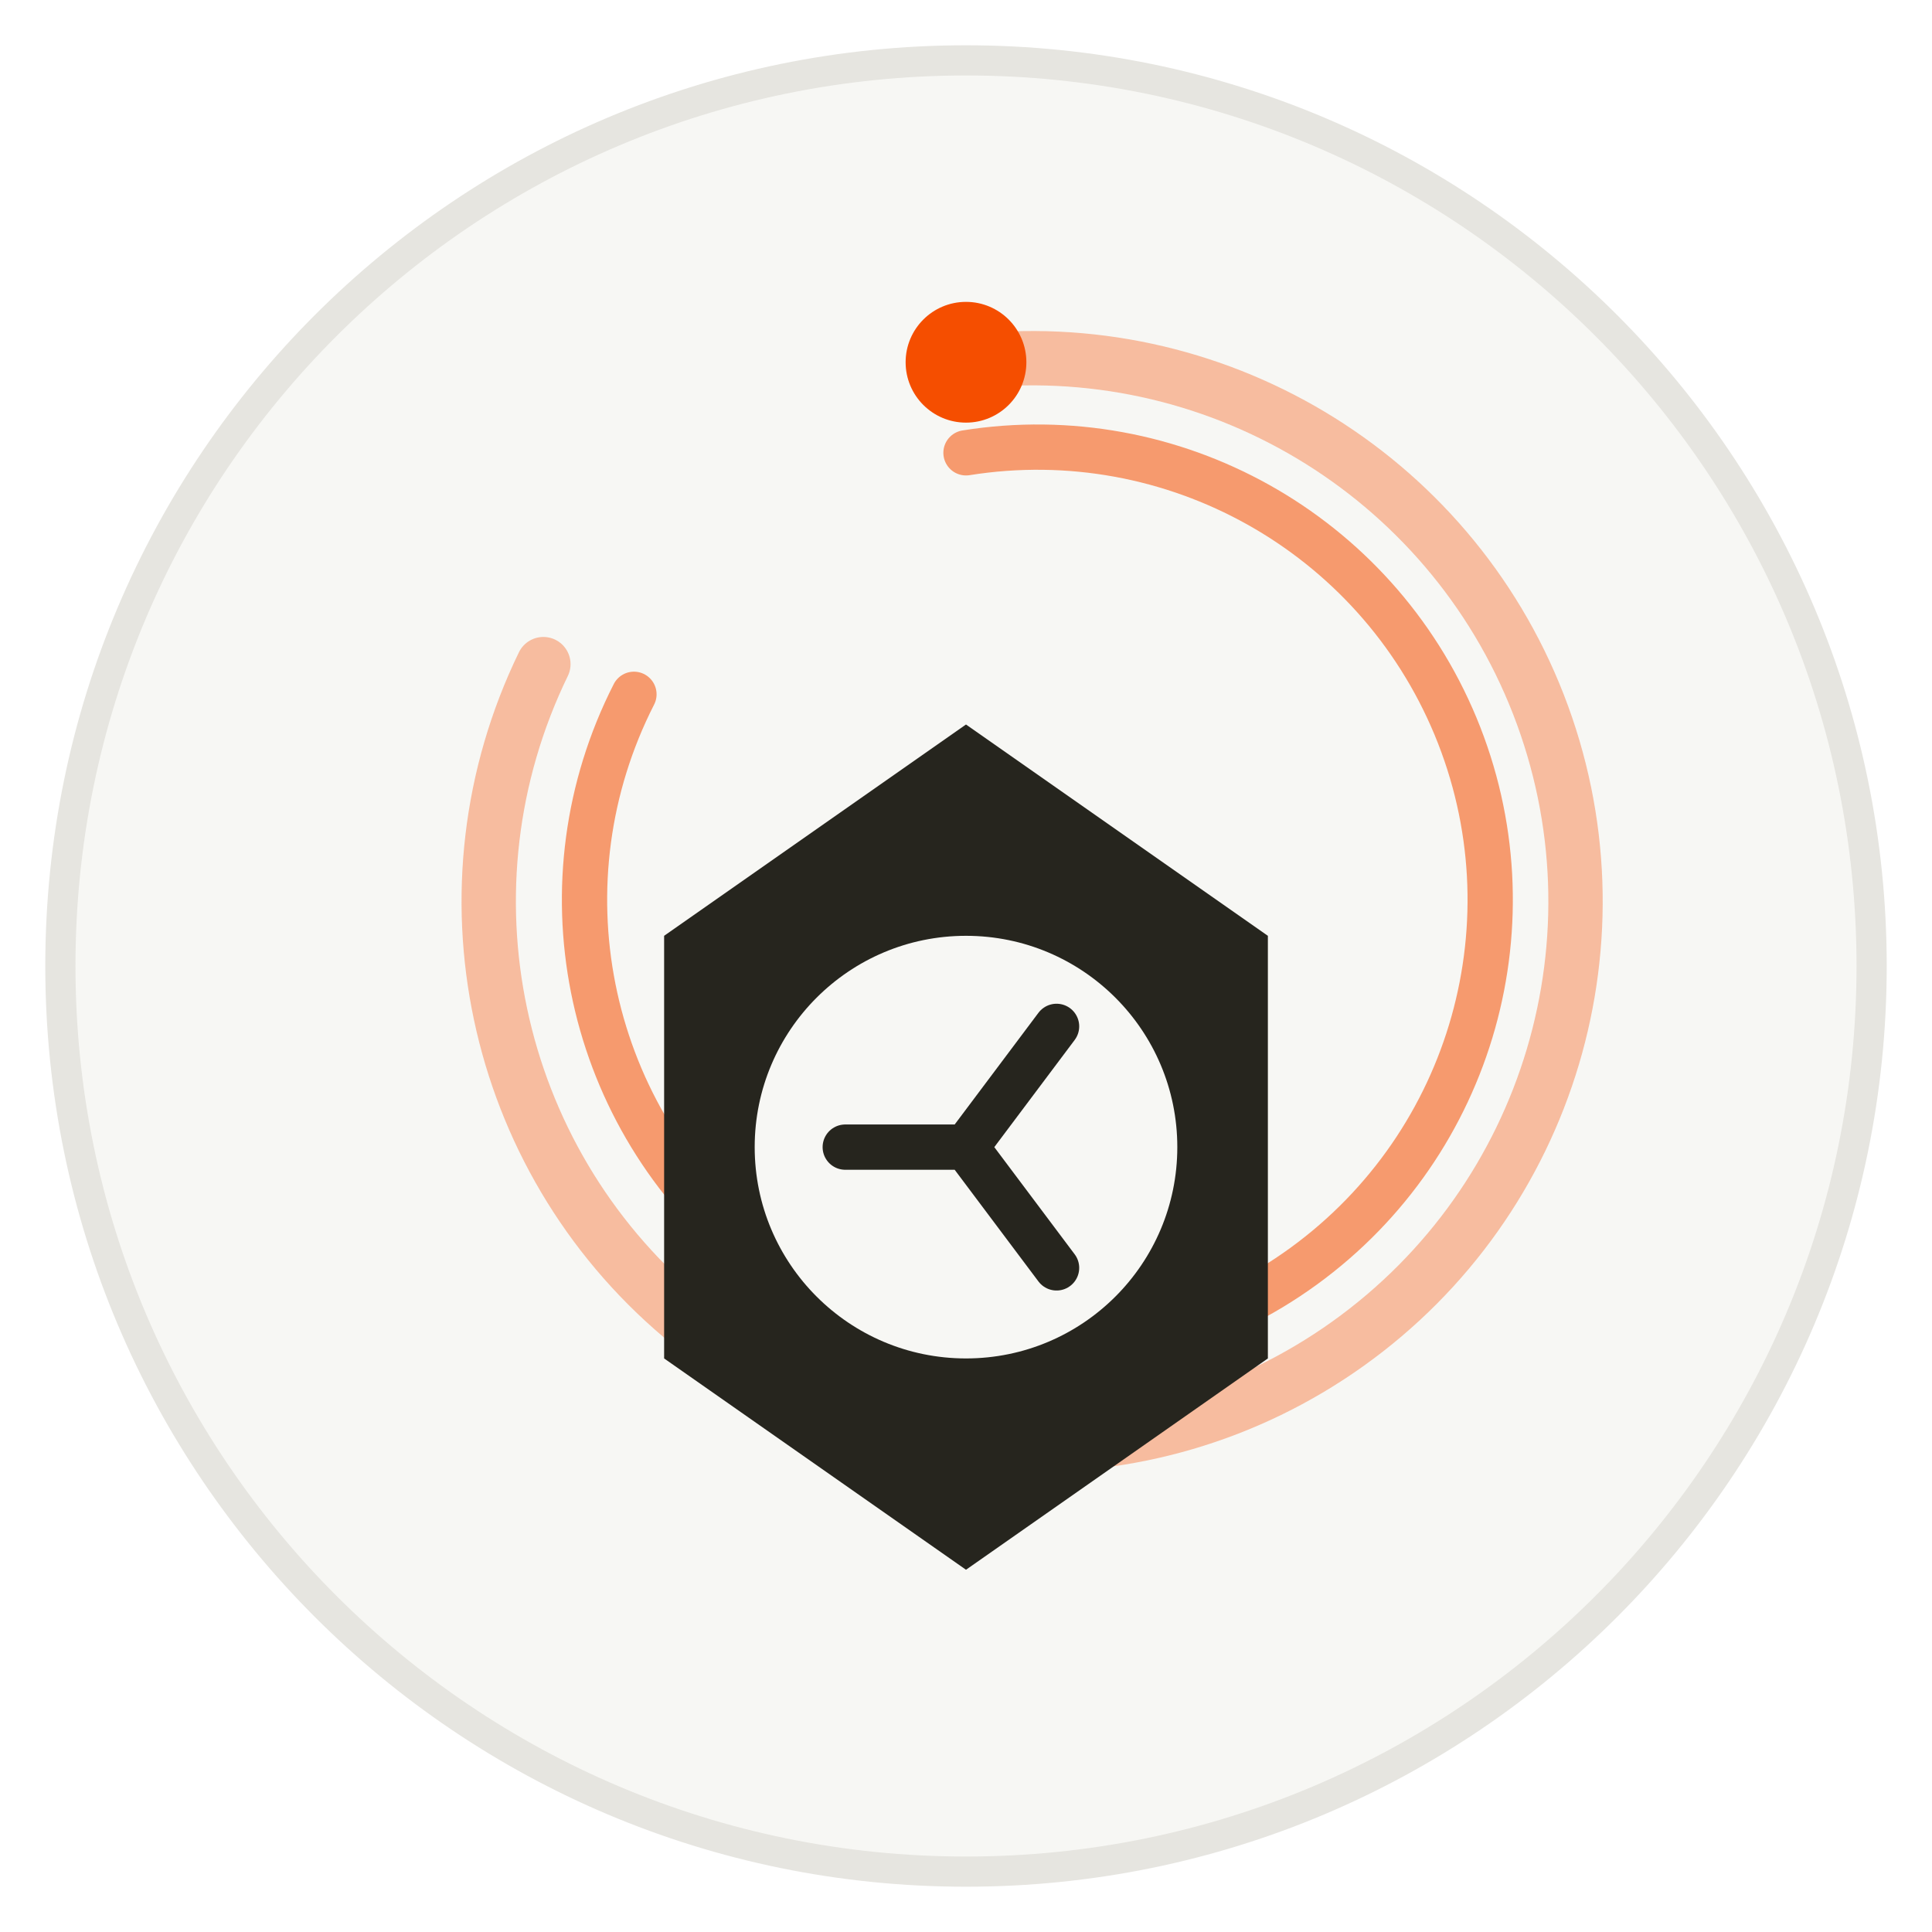
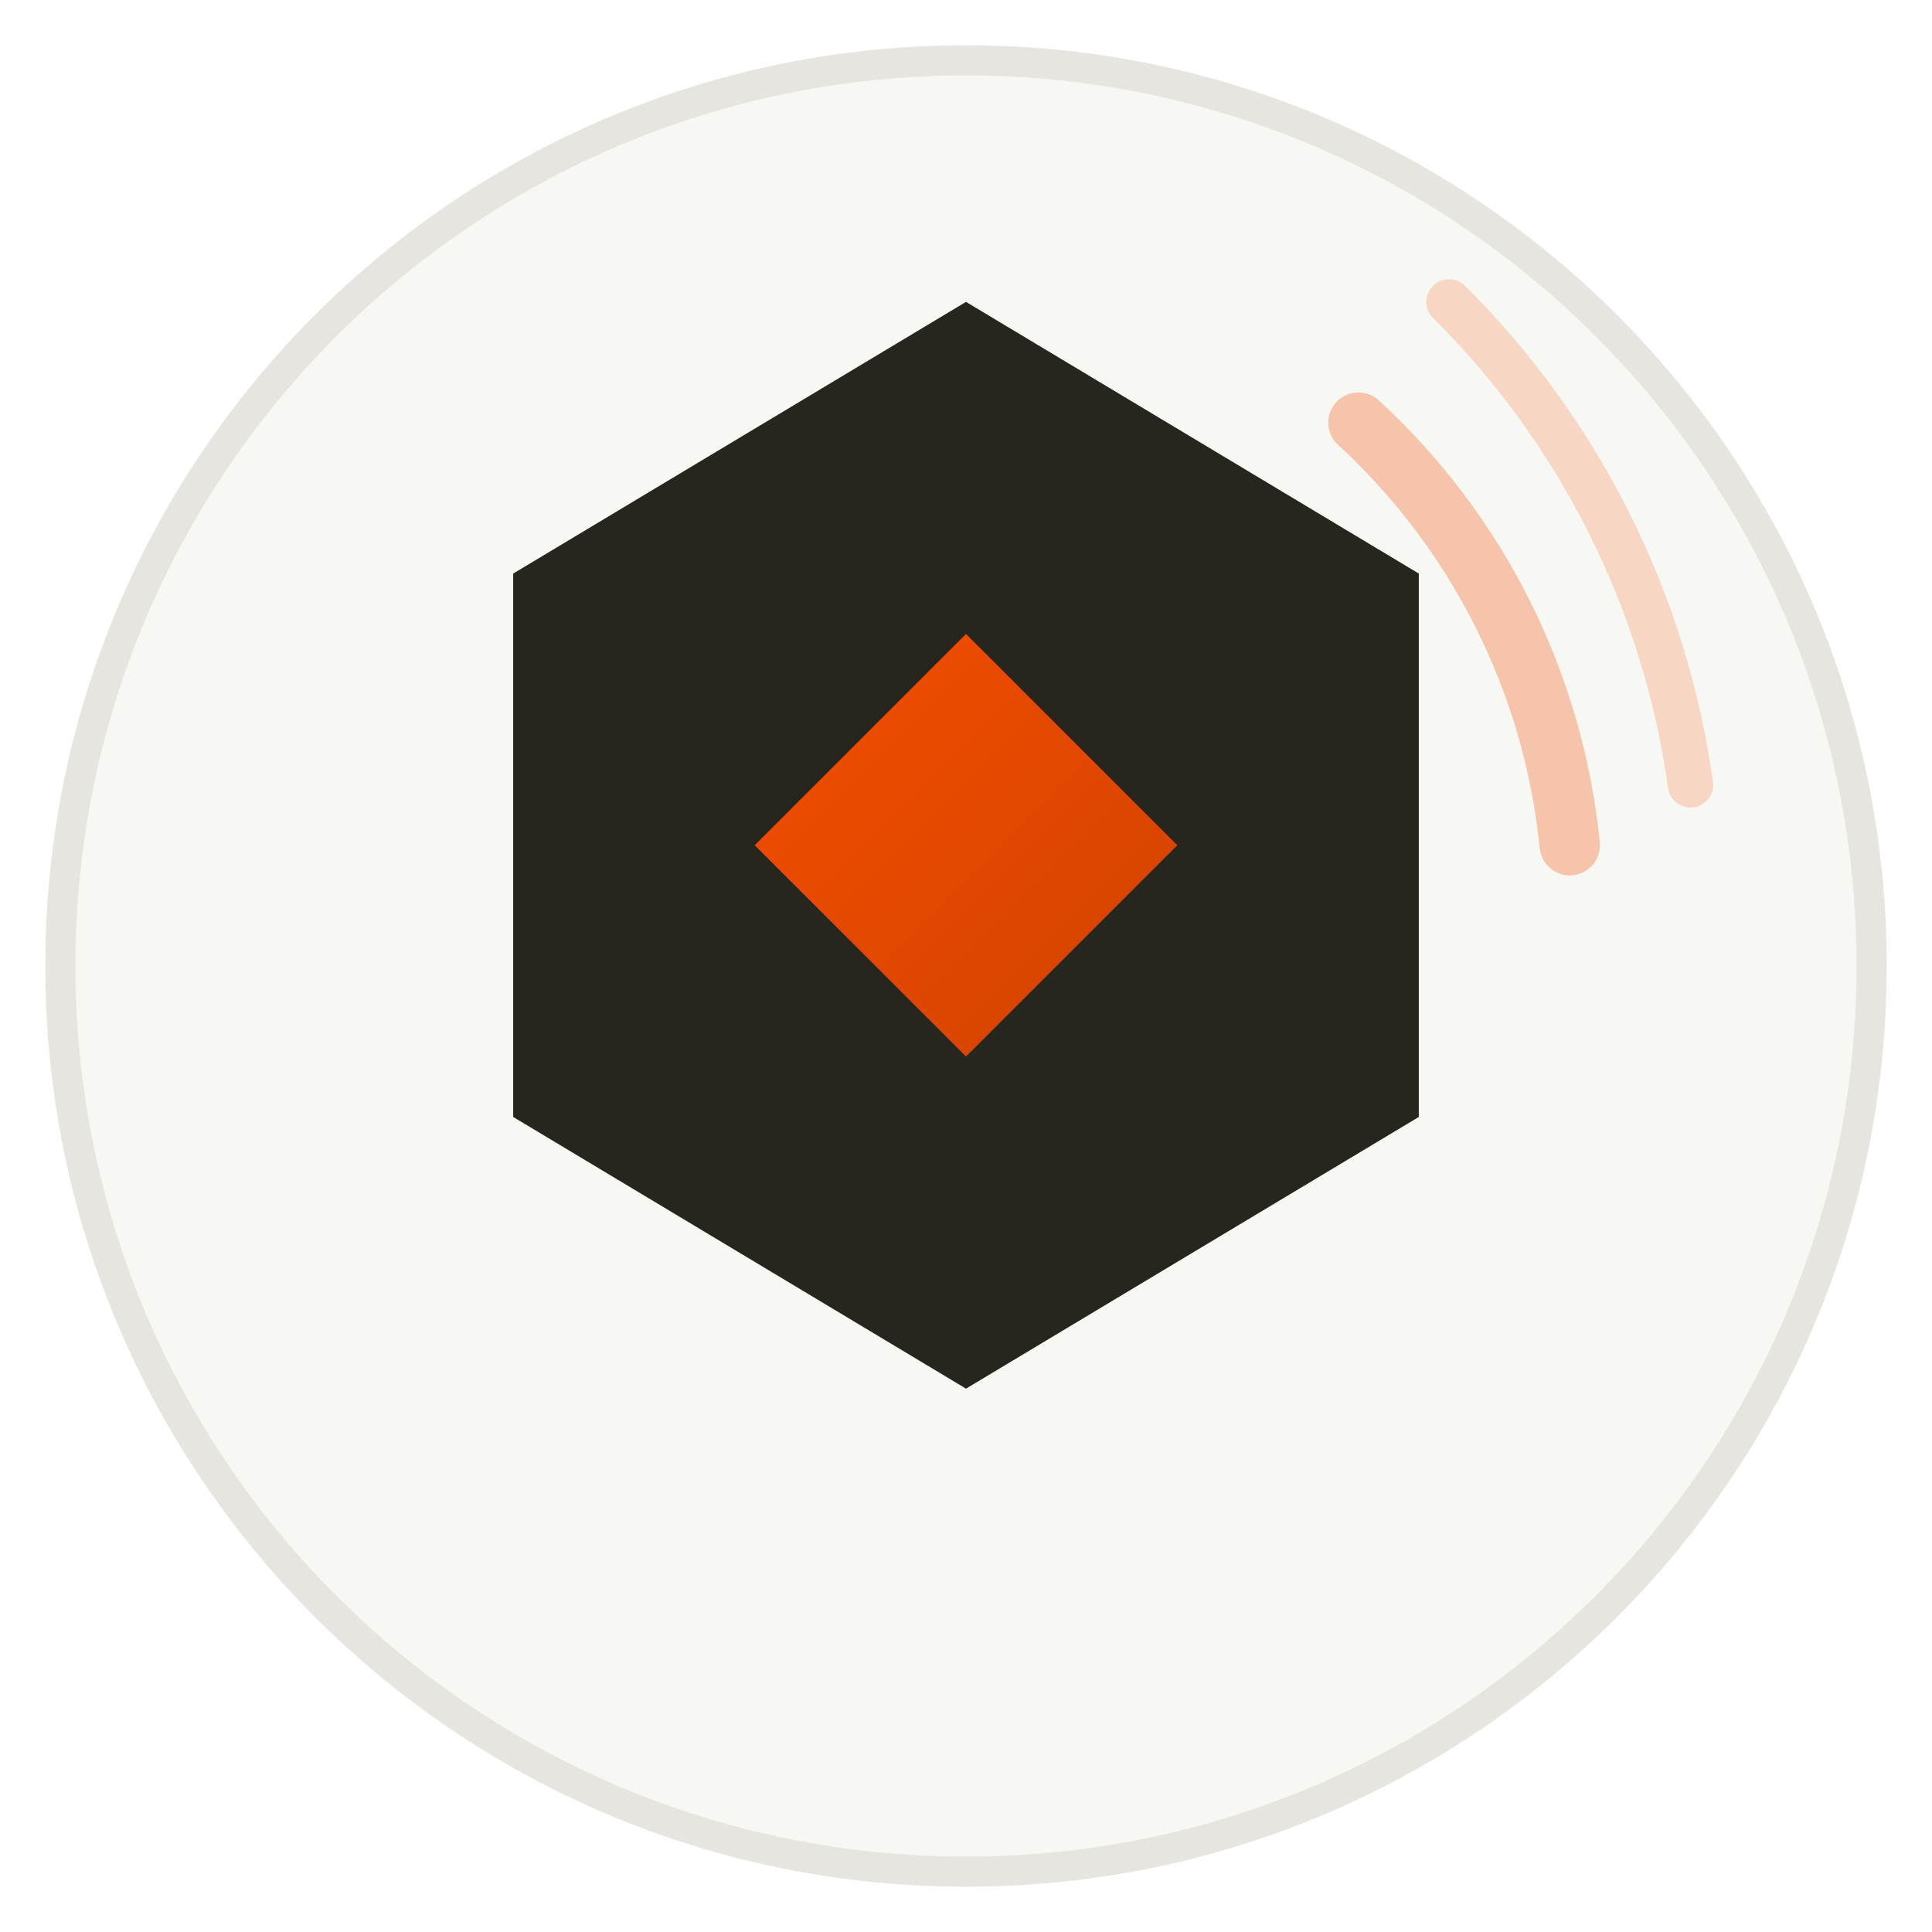
<svg xmlns="http://www.w3.org/2000/svg" viewBox="0 0 64 64" fill="none">
+   <defs>
+     <linearGradient id="o64" x1="0" y1="0" x2="1" y2="1">
+       <stop offset="0%" stop-color="#f54e00" />
+       <stop offset="100%" stop-color="#d04200" />
+     </linearGradient>
+   </defs>
  <circle cx="32" cy="32" r="30" fill="#f7f7f4" stroke="#e6e5e0" stroke-width="1" />
-   <path d="M 32 12 A 18 18 0 1 1 18 22" stroke="#f54e00" stroke-width="1.8" stroke-linecap="round" fill="none" opacity="0.35" />
-   <path d="M 32 15 A 15 15 0 1 1 21 23" stroke="#f54e00" stroke-width="1.5" stroke-linecap="round" fill="none" opacity="0.55" />
-   <polygon points="32,24 42,31 42,45 32,52 22,45 22,31" fill="#26251e" stroke="none" />
-   <circle cx="32" cy="38" r="7" fill="#f7f7f4" />
-   <path d="M 28 38 L 32 38 L 35 34 M 32 38 L 35 42" stroke="#26251e" stroke-width="1.5" stroke-linecap="round" stroke-linejoin="round" />
-   <circle cx="32" cy="12" r="2" fill="#f54e00" />
+   <polygon points="32,10 47,19 47,37 32,46 17,37 17,19" fill="#26251e" />
+   <polygon points="32,21 39,28 32,35 25,28" fill="url(#o64)" />
+   <path d="M 45 14 A 22 22 0 0 1 52 28" stroke="#f54e00" stroke-width="2" stroke-linecap="round" fill="none" opacity="0.3" />
+   <path d="M 48 10 A 28 28 0 0 1 56 26" stroke="#f54e00" stroke-width="1.5" stroke-linecap="round" fill="none" opacity="0.2" />
</svg>
